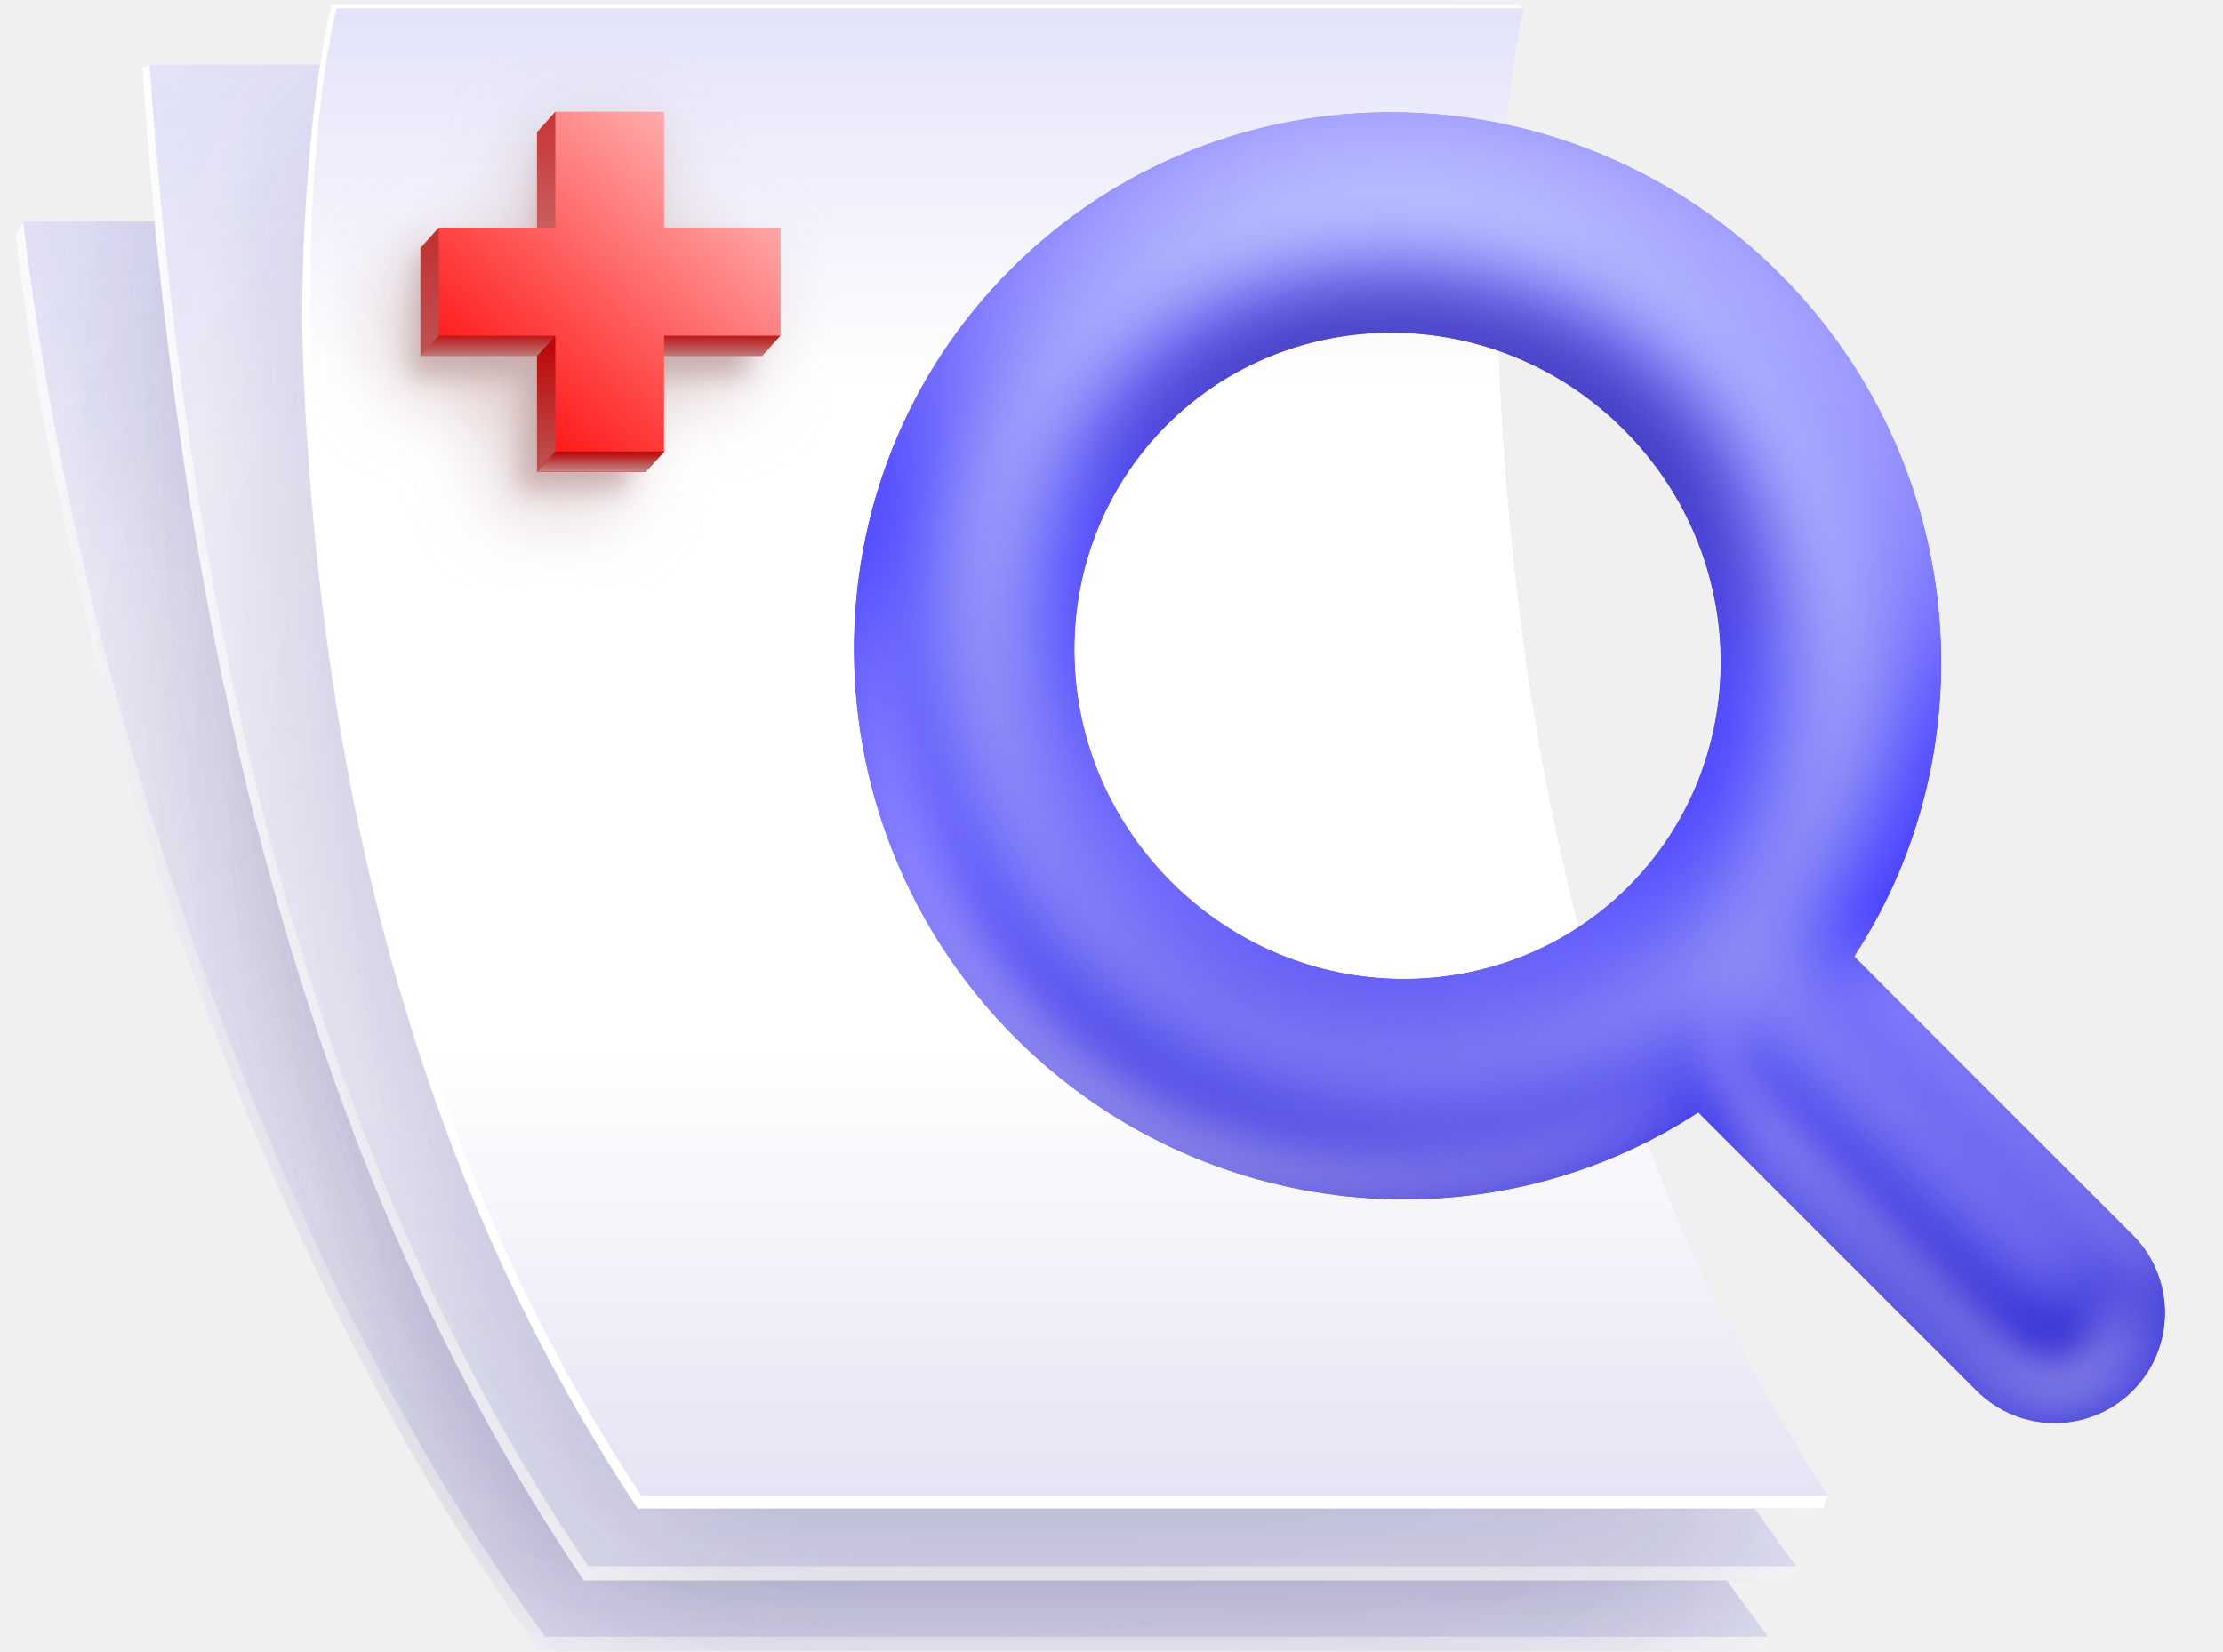
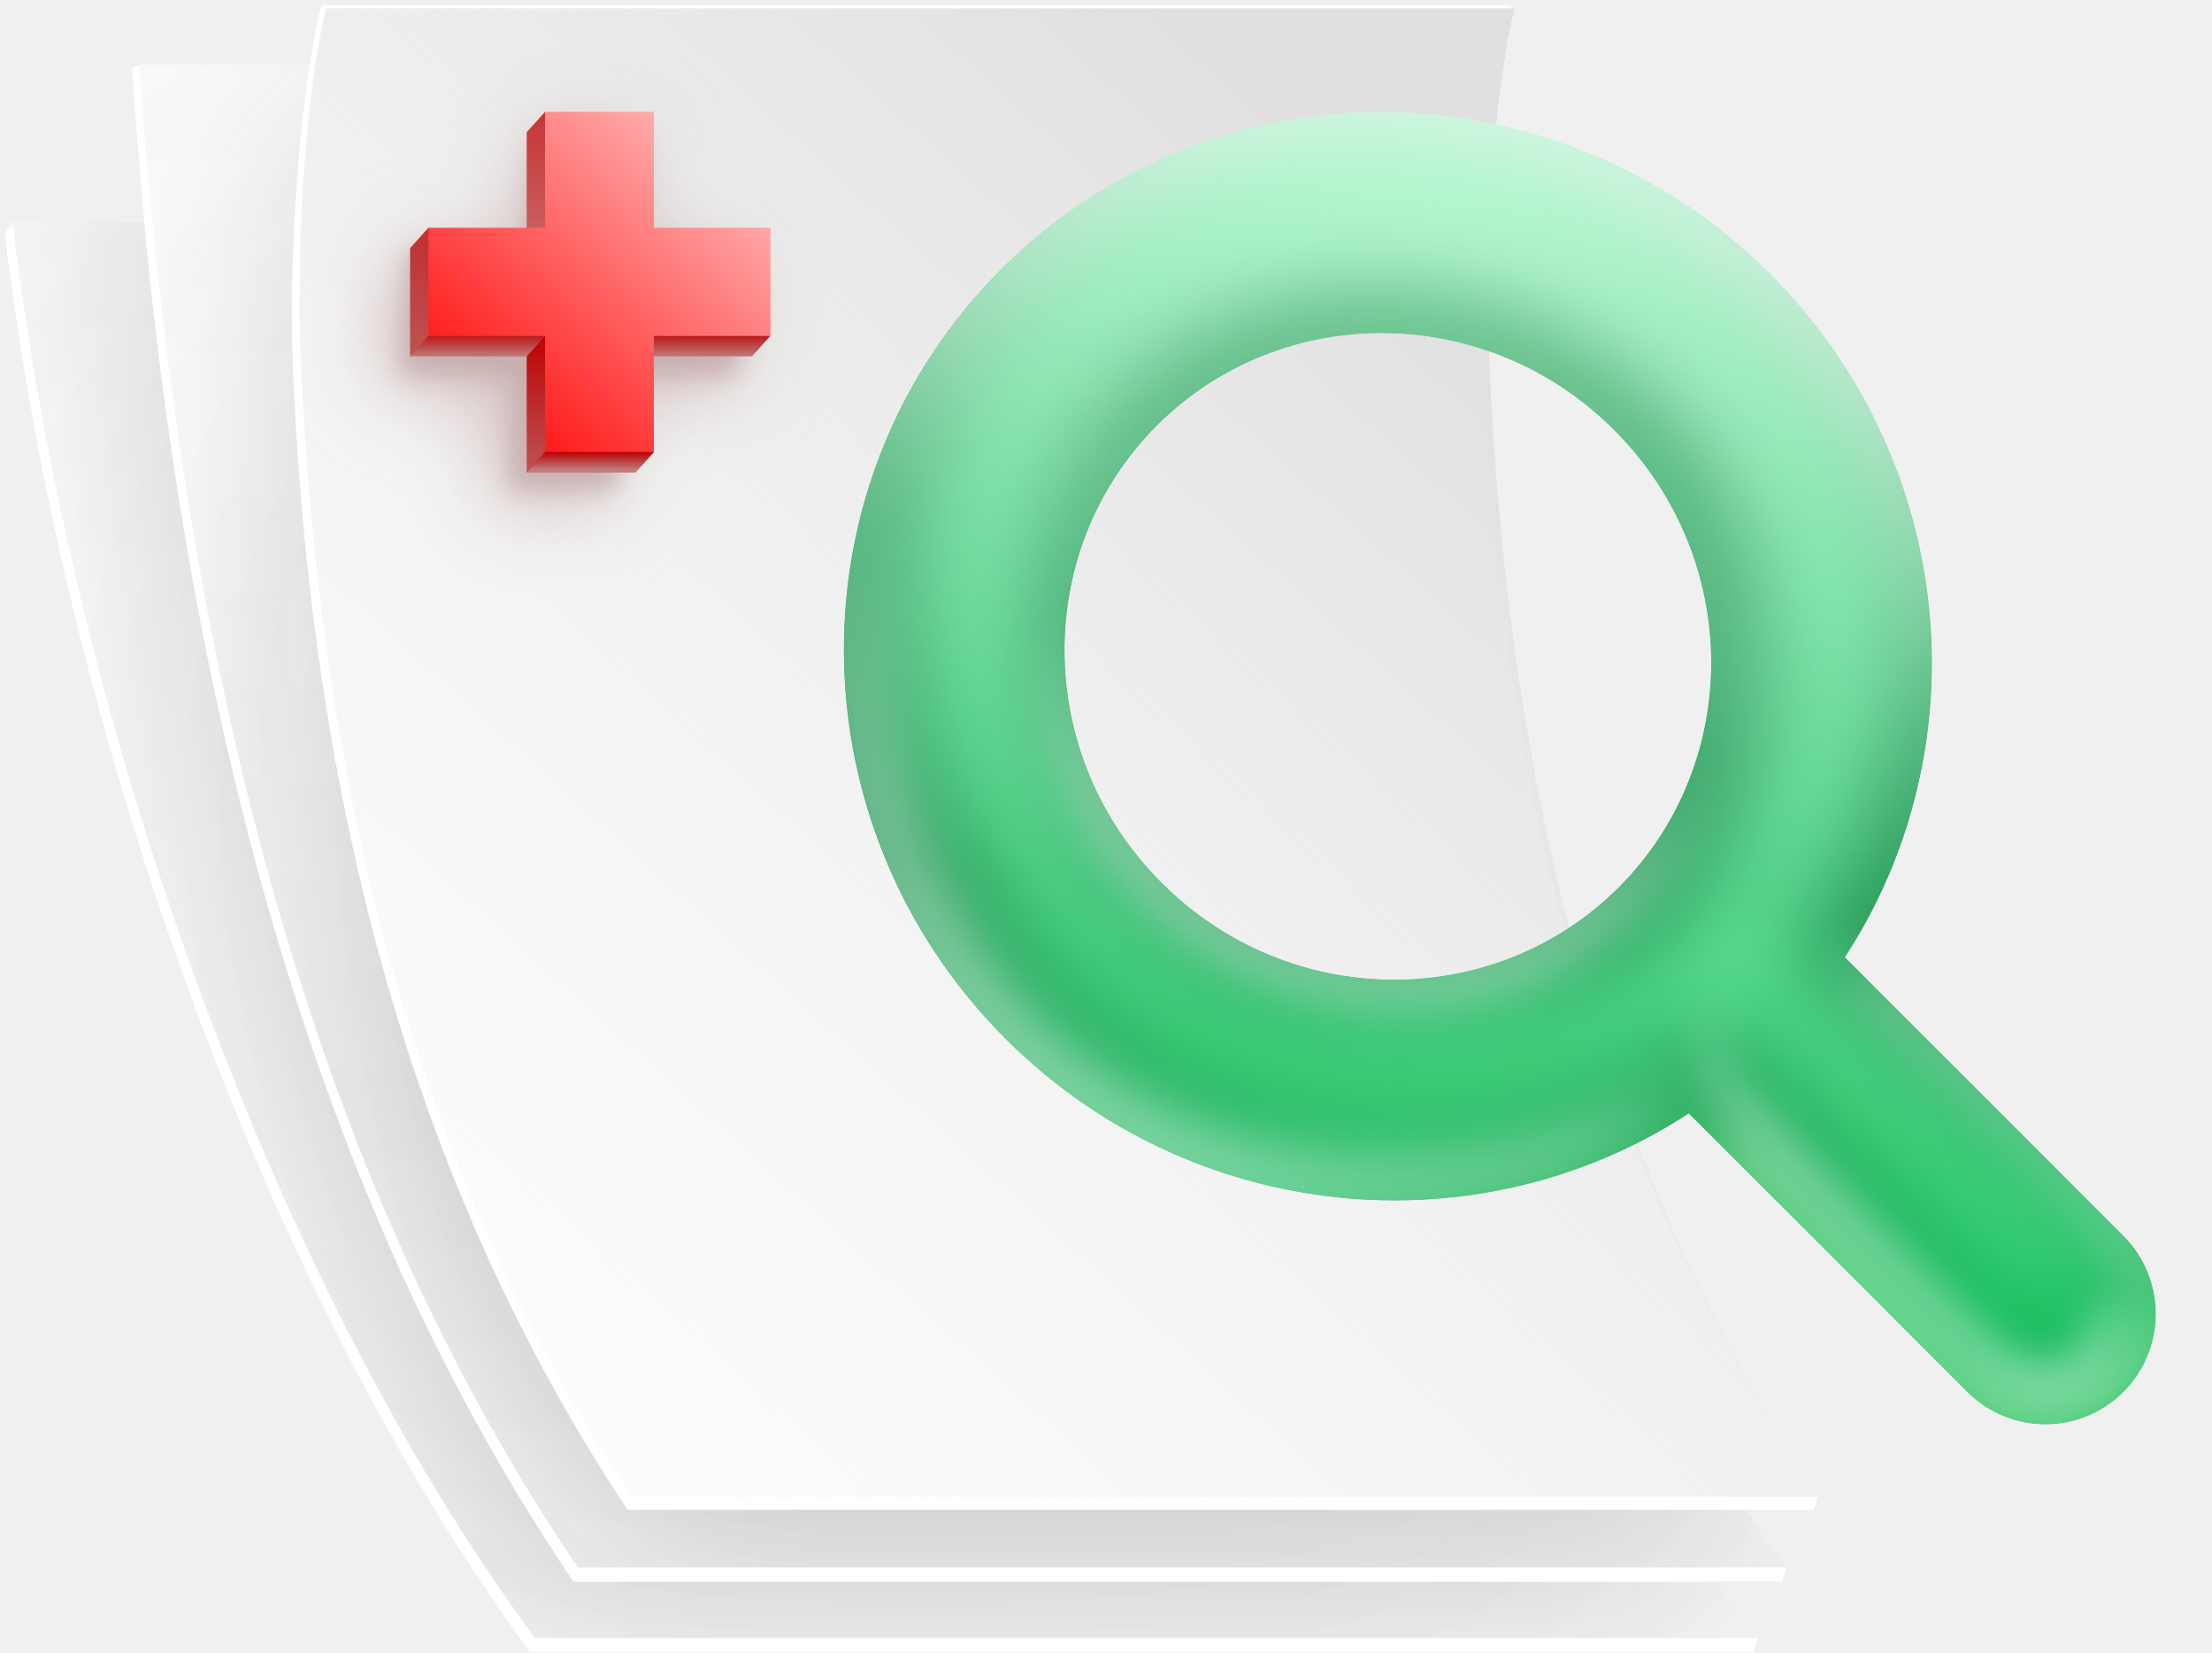
- <svg xmlns="http://www.w3.org/2000/svg" viewBox="0 0 179 133" fill="none">
-   <mask id="mask0" mask-type="alpha" maskUnits="userSpaceOnUse" x="1" y="0" width="147" height="133">
-     <path d="M12.035 5.192H25.767C26.052 3.309 26.365 1.669 26.692 0.377H122.25L122.701 0.663H122.748C121.251 6.58 120.263 18.676 120.711 29.01C122.312 65.938 130.813 95.713 147.223 120.445H147.199L146.799 121.476H141.308C142.391 123.037 143.501 124.587 144.642 126.126L144.275 127.271H139.056C140.144 128.78 141.248 130.289 142.367 131.799H142.351L141.952 132.95H43.517C21.773 103.442 5.845 57.937 1.233 18.778L1.874 17.909L1.864 17.818H12.446C12.051 13.648 11.727 9.52 11.463 5.45L12.037 5.218L12.035 5.192Z" fill="url(#paint0_linear)" />
+ <svg xmlns="http://www.w3.org/2000/svg" viewBox="0 0 178 133" fill="none">
+   <mask id="mask0" mask-type="alpha" maskUnits="userSpaceOnUse" x="0" y="0" width="147" height="133">
+     <path fill-rule="evenodd" clip-rule="evenodd" d="M11.181 5.192H24.912C25.198 3.309 25.511 1.669 25.837 0.377H121.395L121.846 0.663H121.893C120.396 6.58 119.408 18.676 119.856 29.01C121.458 65.938 129.958 95.713 146.368 120.445H146.344L145.945 121.476H140.453L140.477 121.511C141.552 123.06 142.655 124.598 143.787 126.126L143.42 127.271H138.202C139.29 128.78 140.393 130.289 141.513 131.799H141.496L141.097 132.95H42.662C20.918 103.442 4.99 57.937 0.378 18.778L1.02 17.908L1.01 17.818H11.591C11.196 13.648 10.872 9.52 10.608 5.45L11.183 5.218L11.181 5.192Z" fill="white" />
  </mask>
  <g mask="url(#mask0)">
-     <path d="M1.233 18.778L1.905 17.867L90.735 18.778C98.45 60.988 115.553 95.628 142.354 131.789L141.952 132.95H43.517C21.773 103.442 5.845 57.937 1.233 18.778Z" fill="white" />
-     <path d="M1.864 17.818H89.927C97.643 60.029 115.566 95.638 142.367 131.799L43.902 131.799C22.158 102.292 6.476 56.977 1.864 17.818Z" fill="url(#paint1_linear)" />
-     <g filter="url(#filter0_dd)">
-       <path d="M11.463 5.45L12.043 5.216L99.656 5.367C107.372 47.578 117.841 89.965 144.642 126.126L144.275 127.271L47.007 127.271C22.465 91.105 14.061 45.481 11.463 5.45Z" fill="white" />
-     </g>
-     <path d="M12.035 5.192H100.099C107.814 47.402 117.832 89.958 144.634 126.119L47.356 126.119C22.815 89.952 14.835 44.738 12.035 5.192Z" fill="url(#paint2_linear)" />
-     <g filter="url(#filter1_dd)">
-       <path d="M24.433 29.863C26.035 66.791 34.94 96.744 51.35 121.476L146.799 121.476L147.202 120.436C130.793 95.703 121.842 66.791 120.24 29.863C119.792 19.529 121.24 6.603 122.737 0.686L122.25 0.377H26.692C25.195 6.294 23.985 19.529 24.433 29.863Z" fill="white" />
-     </g>
-     <path d="M51.643 120.445L147.223 120.445C130.813 95.713 122.312 65.938 120.711 29.01C120.263 18.676 121.251 6.58 122.748 0.663H27.108C25.611 6.58 24.623 18.676 25.071 29.01C26.672 65.938 35.233 95.713 51.643 120.445Z" fill="url(#paint3_linear)" />
+     <path d="M0.378 18.778L1.05 17.867L89.88 18.778C97.595 60.988 114.698 95.628 141.499 131.789L141.097 132.95H42.662C20.918 103.442 4.99 57.937 0.378 18.778Z" fill="white" />
+     <path d="M1.01 17.818H89.073C96.789 60.029 114.711 95.638 141.513 131.799L43.048 131.799C21.304 102.292 5.621 56.977 1.01 17.818Z" fill="url(#paint0_linear)" />
+     <mask id="mask1" mask-type="alpha" maskUnits="userSpaceOnUse" x="1" y="5" width="143" height="127">
+       <path d="M11.188 5.216L10.609 5.45C10.873 9.521 11.197 13.649 11.592 17.819H1.01C5.621 56.977 21.304 102.292 43.048 131.799L141.513 131.799C140.393 130.289 139.29 128.78 138.201 127.271H143.421L143.788 126.126C116.986 89.965 106.518 47.578 98.802 5.367L11.188 5.216Z" fill="white" />
+     </mask>
+     <g mask="url(#mask1)">
+       <g filter="url(#filter0_dd)">
+         <path d="M10.608 5.45L11.188 5.216L98.802 5.367C106.517 47.578 116.986 89.965 143.787 126.126L143.42 127.271L46.152 127.271C21.611 91.105 13.206 45.481 10.608 5.45Z" fill="white" />
+       </g>
+     </g>
+     <path d="M11.181 5.192H99.245C106.96 47.402 116.978 89.958 143.779 126.119L46.502 126.119C21.961 89.952 13.981 44.738 11.181 5.192Z" fill="url(#paint1_linear)" />
+     <mask id="mask2" mask-type="alpha" maskUnits="userSpaceOnUse" x="11" y="0" width="136" height="127">
+       <path d="M24.912 5.192H11.181C13.981 44.738 21.961 89.952 46.502 126.119L143.779 126.119C142.641 124.582 141.533 123.035 140.453 121.476H145.945L146.348 120.436C129.938 95.703 120.987 66.791 119.386 29.863C118.938 19.529 120.386 6.603 121.882 0.686L121.395 0.377H25.837C25.511 1.669 25.198 3.309 24.912 5.192Z" fill="white" />
+     </mask>
+     <g mask="url(#mask2)">
+       <g filter="url(#filter1_dd)">
+         <path d="M23.579 29.863C25.18 66.791 34.086 96.744 50.496 121.476L145.945 121.476L146.348 120.436C129.938 95.703 120.987 66.791 119.386 29.863C118.938 19.529 120.386 6.603 121.882 0.686L121.395 0.377H25.837C24.341 6.294 23.131 19.529 23.579 29.863Z" fill="white" />
+       </g>
+     </g>
+     <path d="M50.788 120.445L146.368 120.445C129.958 95.713 121.458 65.938 119.856 29.01C119.408 18.676 120.396 6.58 121.893 0.663H26.253C24.757 6.58 23.768 18.676 24.217 29.01C25.818 65.938 34.378 95.713 50.788 120.445Z" fill="url(#paint2_linear)" />
  </g>
  <g filter="url(#filter2_f)">
-     <path d="M43.68 11.215L52.163 11.215L51.302 20.848H60.302L59.333 31.027H49.95L49.196 40.354H40.44L41.194 31.027H31.812L32.782 20.848L42.818 20.848L43.68 11.215Z" fill="#C6A6A6" fill-opacity="0.74" />
+     <path d="M42.825 11.215L51.309 11.215L50.447 20.849H59.447L58.478 31.027H49.096L48.342 40.354H39.586L40.34 31.027H30.958L31.927 20.849L41.964 20.849L42.825 11.215Z" fill="#C6A6A6" fill-opacity="0.74" />
  </g>
  <g filter="url(#filter3_f)">
-     <path d="M44.039 11.016L52.347 11.016L51.551 20.102H60.798L60.161 30.231H50.914L50.436 39.371H41.805L42.283 30.231H33.036L33.673 20.209H43.243L44.039 11.016Z" fill="#C5AAAA" fill-opacity="0.85" />
-   </g>
-   <path d="M44.714 9L43.237 10.64V18.753H44.971V9.262L44.714 9Z" fill="url(#paint4_linear)" />
-   <path d="M44.878 26.681L43.236 26.681V38L44.878 36.633V26.681Z" fill="url(#paint5_linear)" />
-   <path d="M44.869 36.211L43.237 38H51.993L53.477 36.359L53.337 36.211H44.869Z" fill="#BB0000" />
-   <path d="M44.869 36.211L43.237 38H51.993L53.477 36.359L53.337 36.211H44.869Z" fill="url(#paint6_linear)" />
-   <path d="M53.278 28.673L61.375 28.673L62.843 27.025L62.675 26.858L53.277 26.779L53.278 28.673Z" fill="url(#paint7_linear)" />
-   <path d="M33.854 19.968L33.854 28.673L35.627 27.383L35.627 18.655L35.328 18.327L33.854 19.968Z" fill="url(#paint8_linear)" />
-   <path d="M33.854 28.673L43.239 28.673L44.849 26.892L35.447 26.892L33.854 28.673Z" fill="url(#paint9_linear)" />
-   <path fill-rule="evenodd" clip-rule="evenodd" d="M44.716 9H53.472V18.328H62.855L62.855 27.033H53.472V36.36H44.716V27.033H35.334V18.328H44.716V9Z" fill="url(#paint10_linear)" />
-   <mask id="mask1" mask-type="alpha" maskUnits="userSpaceOnUse" x="68" y="9" width="107" height="106">
-     <path fill-rule="evenodd" clip-rule="evenodd" d="M130.747 34.599C120.397 24.249 103.926 24.261 93.956 34.231C83.987 44.2 83.975 60.671 94.325 71.022C104.675 81.372 121.146 81.36 131.116 71.39C141.085 61.421 141.097 44.95 130.747 34.599ZM81.395 21.67C98.478 4.587 126.198 4.929 143.307 22.039C158.259 36.991 160.406 60.045 149.309 77.023L171.725 99.44C175.194 102.908 175.194 108.532 171.725 112C168.257 115.469 162.633 115.469 159.165 112L136.749 89.584C119.771 100.681 96.716 98.534 81.764 83.582C64.655 66.473 64.313 38.753 81.395 21.67Z" fill="#C4C4C4" />
-     <path fill-rule="evenodd" clip-rule="evenodd" d="M143.307 22.039C126.198 4.929 98.478 4.587 81.395 21.67C64.313 38.753 64.655 66.473 81.764 83.582C96.716 98.534 119.771 100.681 136.749 89.584L159.165 112C162.633 115.469 168.257 115.469 171.725 112C175.194 108.532 175.194 102.908 171.725 99.44L149.309 77.023C160.406 60.045 158.259 36.991 143.307 22.039ZM130.747 34.599C120.397 24.249 103.926 24.261 93.956 34.231C83.987 44.2 83.975 60.671 94.325 71.022C104.675 81.372 121.146 81.36 131.116 71.39C141.085 61.421 141.097 44.95 130.747 34.599Z" fill="#C4C4C4" />
+     <path d="M43.185 11.016L51.493 11.016L50.697 20.102H59.944L59.307 30.231H50.059L49.582 39.371H40.951L41.429 30.231H32.182L32.819 20.209H42.389L43.185 11.016Z" fill="#C5AAAA" fill-opacity="0.85" />
+   </g>
+   <path d="M43.859 9L42.382 10.64V18.753H44.116V9.262L43.859 9Z" fill="url(#paint3_linear)" />
+   <path d="M44.024 26.681L42.382 26.681V38L44.024 36.634V26.681Z" fill="url(#paint4_linear)" />
+   <path d="M44.015 36.211L42.382 38H51.138L52.622 36.359L52.483 36.211H44.015Z" fill="#BB0000" />
+   <path d="M44.015 36.211L42.382 38H51.138L52.622 36.359L52.483 36.211H44.015Z" fill="url(#paint5_linear)" />
+   <path d="M52.423 28.673L60.52 28.673L61.988 27.026L61.821 26.858L52.423 26.779L52.423 28.673Z" fill="url(#paint6_linear)" />
+   <path d="M33 19.968L33 28.673L34.773 27.383L34.773 18.655L34.474 18.327L33 19.968Z" fill="url(#paint7_linear)" />
+   <path d="M33 28.673L42.384 28.673L43.995 26.892L34.593 26.892L33 28.673Z" fill="url(#paint8_linear)" />
+   <path fill-rule="evenodd" clip-rule="evenodd" d="M43.862 9H52.618V18.327H62.001L62.001 27.033H52.618V36.36H43.862V27.033H34.48V18.327H43.862V9Z" fill="url(#paint9_linear)" />
+   <mask id="mask3" mask-type="alpha" maskUnits="userSpaceOnUse" x="67" y="9" width="107" height="106">
+     <path fill-rule="evenodd" clip-rule="evenodd" d="M129.892 34.6C119.542 24.249 103.071 24.261 93.102 34.231C83.132 44.2 83.12 60.672 93.47 71.022C103.821 81.372 120.292 81.36 130.261 71.391C140.231 61.421 140.243 44.95 129.892 34.6ZM80.541 21.67C97.624 4.587 125.343 4.93 142.453 22.039C157.405 36.991 159.552 60.046 148.455 77.023L170.871 99.44C174.34 102.908 174.34 108.532 170.871 112V112C167.402 115.469 161.779 115.469 158.31 112L135.894 89.584C118.916 100.681 95.862 98.534 80.91 83.582C63.8 66.473 63.458 38.753 80.541 21.67Z" fill="#C4C4C4" />
+     <path fill-rule="evenodd" clip-rule="evenodd" d="M142.453 22.039C125.343 4.93 97.624 4.587 80.541 21.67C63.458 38.753 63.8 66.473 80.91 83.582C95.862 98.534 118.916 100.681 135.894 89.584L158.31 112C161.779 115.469 167.402 115.469 170.871 112V112C174.34 108.532 174.34 102.908 170.871 99.44L148.455 77.023C159.552 60.046 157.405 36.991 142.453 22.039ZM129.892 34.6C119.542 24.249 103.071 24.261 93.102 34.231C83.132 44.2 83.12 60.672 93.47 71.022C103.821 81.372 120.292 81.36 130.261 71.391C140.231 61.421 140.243 44.95 129.892 34.6Z" fill="#C4C4C4" />
  </mask>
-   <g mask="url(#mask1)">
-     <path fill-rule="evenodd" clip-rule="evenodd" d="M130.747 34.6C120.397 24.249 103.925 24.261 93.956 34.231C83.986 44.2 83.975 60.672 94.325 71.022C104.675 81.372 121.146 81.36 131.116 71.391C141.085 61.421 141.097 44.95 130.747 34.6ZM81.395 21.67C98.478 4.587 126.198 4.929 143.307 22.039C158.259 36.991 160.406 60.046 149.309 77.023L171.725 99.44C175.194 102.908 175.194 108.532 171.725 112C168.257 115.469 162.633 115.469 159.165 112L136.748 89.584C119.771 100.681 96.716 98.534 81.764 83.582C64.655 66.473 64.312 38.753 81.395 21.67Z" fill="url(#paint11_linear)" />
-     <path fill-rule="evenodd" clip-rule="evenodd" d="M143.307 22.039C126.198 4.929 98.478 4.587 81.395 21.67C64.312 38.753 64.655 66.473 81.764 83.582C96.716 98.534 119.771 100.681 136.748 89.584L159.165 112C162.633 115.469 168.257 115.469 171.725 112C175.194 108.532 175.194 102.908 171.725 99.44L149.309 77.023C160.406 60.046 158.259 36.991 143.307 22.039ZM130.747 34.6C120.397 24.249 103.925 24.261 93.956 34.231C83.986 44.2 83.975 60.672 94.325 71.022C104.675 81.372 121.146 81.36 131.116 71.391C141.085 61.421 141.097 44.95 130.747 34.6Z" fill="url(#paint12_linear)" />
+   <g mask="url(#mask3)">
+     <path fill-rule="evenodd" clip-rule="evenodd" d="M129.892 34.6C119.542 24.25 103.071 24.261 93.101 34.231C83.132 44.2 83.12 60.672 93.47 71.022C103.82 81.372 120.292 81.36 130.261 71.391C140.231 61.421 140.242 44.95 129.892 34.6ZM80.541 21.67C97.624 4.588 125.343 4.93 142.453 22.039C157.405 36.991 159.552 60.046 148.455 77.023L170.871 99.44C174.339 102.908 174.339 108.532 170.871 112V112C167.402 115.469 161.779 115.469 158.31 112L135.894 89.584C118.916 100.681 95.862 98.534 80.91 83.582C63.8 66.473 63.458 38.753 80.541 21.67Z" fill="url(#paint10_linear)" />
+     <path fill-rule="evenodd" clip-rule="evenodd" d="M142.453 22.039C125.343 4.93 97.624 4.588 80.541 21.67C63.458 38.753 63.8 66.473 80.91 83.582C95.862 98.534 118.916 100.681 135.894 89.584L158.31 112C161.779 115.469 167.402 115.469 170.871 112V112C174.339 108.532 174.339 102.908 170.871 99.44L148.455 77.023C159.552 60.046 157.405 36.991 142.453 22.039ZM129.892 34.6C119.542 24.25 103.071 24.261 93.101 34.231C83.132 44.2 83.12 60.672 93.47 71.022C103.82 81.372 120.292 81.36 130.261 71.391C140.231 61.421 140.242 44.95 129.892 34.6Z" fill="url(#paint11_linear)" />
    <g filter="url(#filter4_f)">
-       <path d="M172.753 104.953C172.464 103.334 174.45 102.643 174.778 106.235C175.415 113.19 165.138 118.654 158.833 113.01C148.914 104.13 148.791 102.893 140.423 94.27C137.845 91.615 137.96 88.205 141.193 91.569C147.774 98.416 153.553 105.059 159.518 110.575C166.018 116.585 173.799 110.801 172.753 104.953Z" fill="#A4A8FA" />
+       <path d="M171.899 104.953C171.61 103.334 173.595 102.643 173.924 106.235C174.56 113.19 164.283 118.654 157.978 113.01C148.06 104.13 147.937 102.893 139.568 94.27C136.991 91.615 137.105 88.205 140.339 91.569C146.92 98.416 152.698 105.059 158.663 110.575C165.163 116.585 172.945 110.801 171.899 104.953Z" fill="#D1F7D0" />
    </g>
    <g filter="url(#filter5_f)">
-       <path d="M93.562 94.115C76.262 86.82 65.107 67.781 70.311 43.691C70.311 70.61 82.915 85.268 96.825 90.655C113.2 96.998 131.651 90.655 136.92 85.94C134.534 94.807 109.971 101.034 93.562 94.115Z" fill="white" fill-opacity="0.74" />
+       <path d="M92.708 94.115C75.408 86.82 64.253 67.781 69.456 43.691C69.456 70.61 82.061 85.268 95.97 90.655C112.346 96.998 130.797 90.655 136.066 85.94C133.68 94.807 109.117 101.034 92.708 94.115Z" fill="white" fill-opacity="0.74" />
    </g>
    <g filter="url(#filter6_f)">
-       <path d="M169.115 105.934C169.115 104.289 171.449 103.423 171.048 107.008C170.36 113.149 164.361 113.94 160.394 109.825C151.338 100.429 148.056 97.443 139.687 88.821C138.397 87.491 135.981 83.01 140.045 77.906C137.674 84.294 140.573 86.746 141.195 87.393C147.776 94.239 155.495 101.979 161.24 107.724C165.254 111.738 169.115 109.688 169.115 105.934Z" fill="white" fill-opacity="0.55" />
+       <path d="M168.26 105.934C168.26 104.289 170.594 103.423 170.193 107.008C169.506 113.148 163.507 113.94 159.54 109.825C150.483 100.429 147.201 97.443 138.833 88.821C137.542 87.491 135.127 83.01 139.191 77.906C136.82 84.293 139.719 86.746 140.341 87.392C146.922 94.239 154.641 101.979 160.386 107.723C164.4 111.738 168.26 109.687 168.26 105.934Z" fill="white" fill-opacity="0.55" />
    </g>
    <g filter="url(#filter7_f)">
-       <path d="M139.45 55.848C146.06 28.277 100.996 9.32 87.769 42.724C105.893 14.254 139.351 30.102 139.45 55.848Z" fill="#03022F" />
+       <path d="M138.595 55.847C145.205 28.277 100.141 9.319 86.915 42.724C105.039 14.254 138.497 30.102 138.595 55.847Z" fill="#239E57" />
    </g>
    <g filter="url(#filter8_f)">
-       <path d="M86.028 50.192C79.418 77.763 124.482 96.72 137.709 63.315C119.585 91.785 86.127 75.938 86.028 50.192Z" fill="white" />
+       <path d="M85.174 50.192C78.564 77.763 123.628 96.72 136.854 63.315C118.731 91.785 85.272 75.938 85.174 50.192Z" fill="white" />
    </g>
    <g filter="url(#filter9_f)">
-       <path d="M155.925 57.917C166.611 13.35 93.791 -17.288 72.412 36.711C101.704 -9.312 155.77 16.3 155.925 57.917Z" fill="white" fill-opacity="0.86" />
+       <path d="M155.071 57.917C165.756 13.35 92.936 -17.288 71.558 36.711C100.849 -9.312 154.915 16.3 155.071 57.917Z" fill="white" fill-opacity="0.86" />
    </g>
    <g filter="url(#filter10_f)">
-       <path fill-rule="evenodd" clip-rule="evenodd" d="M153.705 79.338L173.816 99.475C177.596 103.255 174.526 105.278 170.746 101.498L150.635 81.361C146.855 77.582 149.925 75.559 153.705 79.338Z" fill="white" fill-opacity="0.52" />
+       <path fill-rule="evenodd" clip-rule="evenodd" d="M152.851 79.338L172.962 99.475C176.742 103.255 173.672 105.278 169.892 101.498L149.781 81.361C146.001 77.582 149.071 75.559 152.851 79.338Z" fill="white" fill-opacity="0.52" />
    </g>
    <g filter="url(#filter11_f)">
-       <path fill-rule="evenodd" clip-rule="evenodd" d="M134.327 28.42C123.747 17.552 100.528 17.836 90.831 28.42C79.639 39.105 81.189 63.884 92.678 73.575C101.745 84.907 124.565 84.575 135.88 73.575C147.328 62.866 146.233 37.927 134.327 28.42ZM85.613 23.565C101.469 7.709 124.013 8.203 141.123 25.313C156.075 40.265 155.984 59.25 144.887 76.228L169.026 98.996C170.763 100.634 170.766 103.394 169.034 105.037C167.43 106.557 164.917 106.557 163.314 105.036L139.25 82.218C122.54 92.909 102.138 93.686 86.947 79.1C69.837 61.991 73.272 35.907 85.613 23.565Z" fill="url(#paint13_linear)" />
-       <path fill-rule="evenodd" clip-rule="evenodd" d="M141.123 25.313C124.013 8.203 101.469 7.709 85.613 23.565C73.272 35.907 69.837 61.991 86.947 79.1C102.138 93.686 122.54 92.909 139.25 82.218L163.314 105.036C164.917 106.557 167.43 106.557 169.034 105.037C170.766 103.394 170.763 100.634 169.026 98.996L144.887 76.228C155.984 59.25 156.075 40.265 141.123 25.313ZM134.327 28.42C123.747 17.552 100.528 17.836 90.831 28.42C79.639 39.105 81.189 63.884 92.678 73.575C101.745 84.907 124.565 84.575 135.88 73.575C147.328 62.866 146.233 37.927 134.327 28.42Z" fill="url(#paint14_linear)" />
+       <path fill-rule="evenodd" clip-rule="evenodd" d="M133.472 28.42C122.893 17.552 99.673 17.836 89.976 28.42C78.785 39.105 80.335 63.884 91.824 73.575C100.891 84.907 123.71 84.575 135.026 73.575C146.474 62.866 145.379 37.927 133.472 28.42ZM84.759 23.565C100.614 7.709 123.159 8.203 140.269 25.313C155.22 40.265 155.13 59.25 144.032 76.228L168.172 98.996C169.909 100.634 169.912 103.394 168.18 105.037V105.037C166.576 106.557 164.063 106.557 162.459 105.036L138.396 82.218C121.686 92.909 101.283 93.686 86.093 79.1C68.983 61.991 72.418 35.907 84.759 23.565Z" fill="url(#paint12_linear)" />
+       <path fill-rule="evenodd" clip-rule="evenodd" d="M140.269 25.313C123.159 8.203 100.614 7.709 84.759 23.565C72.418 35.907 68.983 61.991 86.093 79.1C101.283 93.686 121.686 92.909 138.396 82.218L162.459 105.036C164.063 106.557 166.576 106.557 168.18 105.037V105.037C169.912 103.394 169.909 100.634 168.172 98.996L144.032 76.228C155.13 59.25 155.22 40.265 140.269 25.313ZM133.472 28.42C122.893 17.552 99.673 17.836 89.976 28.42C78.785 39.105 80.335 63.884 91.824 73.575C100.891 84.907 123.71 84.575 135.026 73.575C146.474 62.866 145.379 37.927 133.472 28.42Z" fill="url(#paint13_linear)" />
    </g>
  </g>
  <defs>
-     <filter id="filter0_dd" x="-28.537" y="-7.784" width="213.179" height="202.056" filterUnits="userSpaceOnUse" color-interpolation-filters="sRGB">
+     <filter id="filter0_dd" x="-29.392" y="-7.784" width="213.179" height="202.056" filterUnits="userSpaceOnUse" color-interpolation-filters="sRGB">
      <feFlood flood-opacity="0" result="BackgroundImageFix" />
      <feColorMatrix in="SourceAlpha" type="matrix" values="0 0 0 0 0 0 0 0 0 0 0 0 0 0 0 0 0 0 127 0" />
      <feOffset dy="8.576" />
      <feGaussianBlur stdDeviation="8.433" />
-       <feColorMatrix type="matrix" values="0 0 0 0 0.118 0 0 0 0 0.09 0 0 0 0 0.361 0 0 0 0.176 0" />
+       <feColorMatrix type="matrix" values="0 0 0 0 0.225 0 0 0 0 0.225 0 0 0 0 0.225 0 0 0 0.176 0" />
      <feBlend mode="normal" in2="BackgroundImageFix" result="effect1_dropShadow" />
      <feColorMatrix in="SourceAlpha" type="matrix" values="0 0 0 0 0 0 0 0 0 0 0 0 0 0 0 0 0 0 127 0" />
      <feOffset dy="27" />
      <feGaussianBlur stdDeviation="20" />
-       <feColorMatrix type="matrix" values="0 0 0 0 0.118 0 0 0 0 0.09 0 0 0 0 0.361 0 0 0 0.062 0" />
+       <feColorMatrix type="matrix" values="0 0 0 0 0.225 0 0 0 0 0.225 0 0 0 0 0.225 0 0 0 0.062 0" />
      <feBlend mode="normal" in2="effect1_dropShadow" result="effect2_dropShadow" />
      <feBlend mode="normal" in="SourceGraphic" in2="effect2_dropShadow" result="shape" />
    </filter>
-     <filter id="filter1_dd" x="-15.661" y="-12.623" width="202.864" height="201.099" filterUnits="userSpaceOnUse" color-interpolation-filters="sRGB">
+     <filter id="filter1_dd" x="-16.515" y="-12.623" width="202.864" height="201.099" filterUnits="userSpaceOnUse" color-interpolation-filters="sRGB">
      <feFlood flood-opacity="0" result="BackgroundImageFix" />
      <feColorMatrix in="SourceAlpha" type="matrix" values="0 0 0 0 0 0 0 0 0 0 0 0 0 0 0 0 0 0 127 0" />
      <feOffset dy="8.576" />
      <feGaussianBlur stdDeviation="8.433" />
-       <feColorMatrix type="matrix" values="0 0 0 0 0.118 0 0 0 0 0.09 0 0 0 0 0.361 0 0 0 0.176 0" />
+       <feColorMatrix type="matrix" values="0 0 0 0 0.225 0 0 0 0 0.225 0 0 0 0 0.225 0 0 0 0.176 0" />
      <feBlend mode="normal" in2="BackgroundImageFix" result="effect1_dropShadow" />
      <feColorMatrix in="SourceAlpha" type="matrix" values="0 0 0 0 0 0 0 0 0 0 0 0 0 0 0 0 0 0 127 0" />
      <feOffset dy="27" />
      <feGaussianBlur stdDeviation="20" />
-       <feColorMatrix type="matrix" values="0 0 0 0 0.118 0 0 0 0 0.09 0 0 0 0 0.361 0 0 0 0.062 0" />
+       <feColorMatrix type="matrix" values="0 0 0 0 0.225 0 0 0 0 0.225 0 0 0 0 0.225 0 0 0 0.062 0" />
      <feBlend mode="normal" in2="effect1_dropShadow" result="effect2_dropShadow" />
      <feBlend mode="normal" in="SourceGraphic" in2="effect2_dropShadow" result="shape" />
    </filter>
-     <filter id="filter2_f" x="24.812" y="4.215" width="42.49" height="43.139" filterUnits="userSpaceOnUse" color-interpolation-filters="sRGB">
+     <filter id="filter2_f" x="23.958" y="4.215" width="42.49" height="43.139" filterUnits="userSpaceOnUse" color-interpolation-filters="sRGB">
      <feFlood flood-opacity="0" result="BackgroundImageFix" />
      <feBlend mode="normal" in="SourceGraphic" in2="BackgroundImageFix" result="shape" />
      <feGaussianBlur stdDeviation="3.5" result="effect1_foregroundBlur" />
    </filter>
-     <filter id="filter3_f" x="31.036" y="9.016" width="31.762" height="32.355" filterUnits="userSpaceOnUse" color-interpolation-filters="sRGB">
+     <filter id="filter3_f" x="30.182" y="9.016" width="31.762" height="32.355" filterUnits="userSpaceOnUse" color-interpolation-filters="sRGB">
      <feFlood flood-opacity="0" result="BackgroundImageFix" />
      <feBlend mode="normal" in="SourceGraphic" in2="BackgroundImageFix" result="shape" />
      <feGaussianBlur stdDeviation="1" result="effect1_foregroundBlur" />
    </filter>
-     <filter id="filter4_f" x="133.879" y="85.43" width="45.664" height="34.659" filterUnits="userSpaceOnUse" color-interpolation-filters="sRGB">
+     <filter id="filter4_f" x="133.025" y="85.43" width="45.664" height="34.659" filterUnits="userSpaceOnUse" color-interpolation-filters="sRGB">
      <feFlood flood-opacity="0" result="BackgroundImageFix" />
      <feBlend mode="normal" in="SourceGraphic" in2="BackgroundImageFix" result="shape" />
      <feGaussianBlur stdDeviation="2.368" result="effect1_foregroundBlur" />
    </filter>
-     <filter id="filter5_f" x="63.103" y="37.77" width="79.738" height="65.227" filterUnits="userSpaceOnUse" color-interpolation-filters="sRGB">
+     <filter id="filter5_f" x="62.249" y="37.77" width="79.738" height="65.227" filterUnits="userSpaceOnUse" color-interpolation-filters="sRGB">
      <feFlood flood-opacity="0" result="BackgroundImageFix" />
      <feBlend mode="normal" in="SourceGraphic" in2="BackgroundImageFix" result="shape" />
      <feGaussianBlur stdDeviation="2.961" result="effect1_foregroundBlur" />
    </filter>
-     <filter id="filter6_f" x="134.237" y="74.354" width="40.409" height="41.581" filterUnits="userSpaceOnUse" color-interpolation-filters="sRGB">
+     <filter id="filter6_f" x="133.383" y="74.353" width="40.409" height="41.581" filterUnits="userSpaceOnUse" color-interpolation-filters="sRGB">
      <feFlood flood-opacity="0" result="BackgroundImageFix" />
      <feBlend mode="normal" in="SourceGraphic" in2="BackgroundImageFix" result="shape" />
      <feGaussianBlur stdDeviation="1.776" result="effect1_foregroundBlur" />
    </filter>
-     <filter id="filter7_f" x="79.48" y="16.636" width="68.917" height="47.501" filterUnits="userSpaceOnUse" color-interpolation-filters="sRGB">
+     <filter id="filter7_f" x="79.915" y="12.143" width="71.818" height="51.381" filterUnits="userSpaceOnUse" color-interpolation-filters="sRGB">
+       <feFlood flood-opacity="0" result="BackgroundImageFix" />
+       <feBlend mode="normal" in="SourceGraphic" in2="BackgroundImageFix" result="shape" />
+       <feGaussianBlur stdDeviation="3.5" result="effect1_foregroundBlur" />
+     </filter>
+     <filter id="filter8_f" x="74.037" y="44.516" width="67.818" height="47.381" filterUnits="userSpaceOnUse" color-interpolation-filters="sRGB">
+       <feFlood flood-opacity="0" result="BackgroundImageFix" />
+       <feBlend mode="normal" in="SourceGraphic" in2="BackgroundImageFix" result="shape" />
+       <feGaussianBlur stdDeviation="2.5" result="effect1_foregroundBlur" />
+     </filter>
+     <filter id="filter9_f" x="63.268" y="-9.698" width="110.013" height="76.997" filterUnits="userSpaceOnUse" color-interpolation-filters="sRGB">
      <feFlood flood-opacity="0" result="BackgroundImageFix" />
      <feBlend mode="normal" in="SourceGraphic" in2="BackgroundImageFix" result="shape" />
      <feGaussianBlur stdDeviation="4.145" result="effect1_foregroundBlur" />
    </filter>
-     <filter id="filter8_f" x="74.712" y="39.534" width="73.654" height="52.238" filterUnits="userSpaceOnUse" color-interpolation-filters="sRGB">
-       <feFlood flood-opacity="0" result="BackgroundImageFix" />
-       <feBlend mode="normal" in="SourceGraphic" in2="BackgroundImageFix" result="shape" />
-       <feGaussianBlur stdDeviation="5.329" result="effect1_foregroundBlur" />
-     </filter>
-     <filter id="filter9_f" x="64.123" y="-9.698" width="110.013" height="76.997" filterUnits="userSpaceOnUse" color-interpolation-filters="sRGB">
-       <feFlood flood-opacity="0" result="BackgroundImageFix" />
-       <feBlend mode="normal" in="SourceGraphic" in2="BackgroundImageFix" result="shape" />
-       <feGaussianBlur stdDeviation="4.145" result="effect1_foregroundBlur" />
-     </filter>
-     <filter id="filter10_f" x="144.173" y="72.584" width="36.106" height="35.668" filterUnits="userSpaceOnUse" color-interpolation-filters="sRGB">
+     <filter id="filter10_f" x="143.319" y="72.584" width="36.106" height="35.668" filterUnits="userSpaceOnUse" color-interpolation-filters="sRGB">
      <feFlood flood-opacity="0" result="BackgroundImageFix" />
      <feBlend mode="normal" in="SourceGraphic" in2="BackgroundImageFix" result="shape" />
      <feGaussianBlur stdDeviation="2.368" result="effect1_foregroundBlur" />
    </filter>
-     <filter id="filter11_f" x="68.117" y="4.957" width="109.32" height="108.325" filterUnits="userSpaceOnUse" color-interpolation-filters="sRGB">
+     <filter id="filter11_f" x="67.263" y="4.957" width="109.32" height="108.325" filterUnits="userSpaceOnUse" color-interpolation-filters="sRGB">
      <feFlood flood-opacity="0" result="BackgroundImageFix" />
      <feBlend mode="normal" in="SourceGraphic" in2="BackgroundImageFix" result="shape" />
      <feGaussianBlur stdDeviation="3.553" result="effect1_foregroundBlur" />
    </filter>
-     <linearGradient id="paint0_linear" x1="87.398" y1="0.663" x2="87.398" y2="120.445" gradientUnits="userSpaceOnUse">
-       <stop stop-color="#E3E3F9" />
-       <stop offset="0.255" stop-color="white" />
-       <stop offset="0.698" stop-color="white" />
-       <stop offset="1" stop-color="#E4E4F4" />
-     </linearGradient>
-     <linearGradient id="paint1_linear" x1="74.746" y1="17.818" x2="74.746" y2="131.799" gradientUnits="userSpaceOnUse">
-       <stop stop-color="#E3E3F9" />
-       <stop offset="0.255" stop-color="#F3F3FC" />
-       <stop offset="0.698" stop-color="#F3F3FC" />
-       <stop offset="1" stop-color="#E4E4F4" />
-     </linearGradient>
-     <linearGradient id="paint2_linear" x1="81.487" y1="5.192" x2="81.487" y2="126.119" gradientUnits="userSpaceOnUse">
-       <stop stop-color="#E3E3F9" />
-       <stop offset="0.255" stop-color="#F3F3FC" />
-       <stop offset="0.698" stop-color="#F3F3FC" />
-       <stop offset="1" stop-color="#E4E4F4" />
-     </linearGradient>
-     <linearGradient id="paint3_linear" x1="87.398" y1="0.663" x2="87.398" y2="120.445" gradientUnits="userSpaceOnUse">
-       <stop stop-color="#E3E3F9" />
-       <stop offset="0.255" stop-color="white" />
-       <stop offset="0.698" stop-color="white" />
-       <stop offset="1" stop-color="#E4E4F4" />
-     </linearGradient>
-     <linearGradient id="paint4_linear" x1="44.103" y1="19.201" x2="44.103" y2="7.971" gradientUnits="userSpaceOnUse">
+     <linearGradient id="paint0_linear" x1="73.891" y1="17.818" x2="73.891" y2="131.799" gradientUnits="userSpaceOnUse">
+       <stop stop-color="#F7F7F7" />
+       <stop offset="0.255" stop-color="#FCFCFC" />
+       <stop offset="0.698" stop-color="#FCFCFC" />
+       <stop offset="0.969" stop-color="#F7F7F7" />
+     </linearGradient>
+     <linearGradient id="paint1_linear" x1="80.632" y1="5.192" x2="80.632" y2="126.119" gradientUnits="userSpaceOnUse">
+       <stop stop-color="#FAFAFA" />
+       <stop offset="0.255" stop-color="#FCFCFC" />
+       <stop offset="0.698" stop-color="#F5F5F5" />
+       <stop offset="1" stop-color="#FAFAFA" />
+     </linearGradient>
+     <linearGradient id="paint2_linear" x1="139.5" y1="-10.5" x2="-2.5" y2="147" gradientUnits="userSpaceOnUse">
+       <stop offset="0.182" stop-color="#E0E0E0" />
+       <stop offset="1" stop-color="white" stop-opacity="0" />
+     </linearGradient>
+     <linearGradient id="paint3_linear" x1="43.249" y1="19.201" x2="43.249" y2="7.971" gradientUnits="userSpaceOnUse">
      <stop stop-color="#C96161" />
      <stop offset="1" stop-color="#C73030" />
    </linearGradient>
-     <linearGradient id="paint5_linear" x1="42.946" y1="38.357" x2="42.946" y2="26.681" gradientUnits="userSpaceOnUse">
+     <linearGradient id="paint4_linear" x1="42.091" y1="38.357" x2="42.091" y2="26.681" gradientUnits="userSpaceOnUse">
      <stop stop-color="#BE5656" />
      <stop offset="1" stop-color="#BB0000" />
    </linearGradient>
-     <linearGradient id="paint6_linear" x1="48.966" y1="38" x2="48.966" y2="36.359" gradientUnits="userSpaceOnUse">
+     <linearGradient id="paint5_linear" x1="48.112" y1="38" x2="48.112" y2="36.359" gradientUnits="userSpaceOnUse">
      <stop stop-color="#C08A8A" />
      <stop offset="0.389" stop-color="#BE5656" />
      <stop offset="1" stop-color="#BB0000" />
    </linearGradient>
-     <linearGradient id="paint7_linear" x1="50.281" y1="28.988" x2="50.281" y2="26.614" gradientUnits="userSpaceOnUse">
+     <linearGradient id="paint6_linear" x1="49.427" y1="28.989" x2="49.427" y2="26.614" gradientUnits="userSpaceOnUse">
      <stop stop-color="#C08A8A" />
      <stop offset="0.389" stop-color="#BE5656" />
      <stop offset="1" stop-color="#BB0000" />
    </linearGradient>
-     <linearGradient id="paint8_linear" x1="33.854" y1="29.677" x2="33.854" y2="17.495" gradientUnits="userSpaceOnUse">
+     <linearGradient id="paint7_linear" x1="33" y1="29.677" x2="33" y2="17.495" gradientUnits="userSpaceOnUse">
      <stop stop-color="#BE5656" />
      <stop offset="1" stop-color="#C12D2D" />
    </linearGradient>
-     <linearGradient id="paint9_linear" x1="50.281" y1="28.988" x2="50.281" y2="26.614" gradientUnits="userSpaceOnUse">
+     <linearGradient id="paint8_linear" x1="49.427" y1="28.989" x2="49.427" y2="26.614" gradientUnits="userSpaceOnUse">
      <stop stop-color="#C08A8A" />
      <stop offset="0.389" stop-color="#BE5656" />
      <stop offset="1" stop-color="#BB0000" />
    </linearGradient>
-     <linearGradient id="paint10_linear" x1="61.296" y1="8.065" x2="37.03" y2="36.011" gradientUnits="userSpaceOnUse">
+     <linearGradient id="paint9_linear" x1="60.442" y1="8.065" x2="36.175" y2="36.011" gradientUnits="userSpaceOnUse">
      <stop stop-color="#FFCCCC" />
      <stop offset="1" stop-color="#FF0000" />
    </linearGradient>
-     <linearGradient id="paint11_linear" x1="120.633" y1="5.619" x2="105.743" y2="116.814" gradientUnits="userSpaceOnUse">
-       <stop stop-color="#716AFF" />
-       <stop offset="0.617" stop-color="#3F36FF" />
-       <stop offset="0.829" stop-color="#2019CD" />
-     </linearGradient>
-     <linearGradient id="paint12_linear" x1="120.633" y1="5.619" x2="105.743" y2="116.814" gradientUnits="userSpaceOnUse">
-       <stop stop-color="#716AFF" />
-       <stop offset="0.617" stop-color="#3F36FF" />
-       <stop offset="0.829" stop-color="#2019CD" />
-     </linearGradient>
-     <linearGradient id="paint13_linear" x1="120.633" y1="5.619" x2="105.743" y2="116.814" gradientUnits="userSpaceOnUse">
-       <stop stop-color="#CED9FF" />
-       <stop offset="1" stop-color="#6660EE" />
-     </linearGradient>
-     <linearGradient id="paint14_linear" x1="120.633" y1="5.619" x2="105.743" y2="116.814" gradientUnits="userSpaceOnUse">
-       <stop stop-color="#CED9FF" />
-       <stop offset="1" stop-color="#6660EE" />
+     <linearGradient id="paint10_linear" x1="119.778" y1="5.619" x2="104.889" y2="116.814" gradientUnits="userSpaceOnUse">
+       <stop stop-color="#C5F5D9" />
+       <stop offset="0.617" stop-color="#1A924D" />
+       <stop offset="0.829" stop-color="#10B656" />
+     </linearGradient>
+     <linearGradient id="paint11_linear" x1="119.778" y1="5.619" x2="104.889" y2="116.814" gradientUnits="userSpaceOnUse">
+       <stop stop-color="#C5F5D9" />
+       <stop offset="0.617" stop-color="#1A924D" />
+       <stop offset="0.829" stop-color="#10B656" />
+     </linearGradient>
+     <linearGradient id="paint12_linear" x1="119.778" y1="5.619" x2="104.889" y2="116.814" gradientUnits="userSpaceOnUse">
+       <stop stop-color="#C1FFDB" />
+       <stop offset="1" stop-color="#15C660" />
+     </linearGradient>
+     <linearGradient id="paint13_linear" x1="119.778" y1="5.619" x2="104.889" y2="116.814" gradientUnits="userSpaceOnUse">
+       <stop stop-color="#C1FFDB" />
+       <stop offset="1" stop-color="#15C660" />
    </linearGradient>
  </defs>
</svg>
